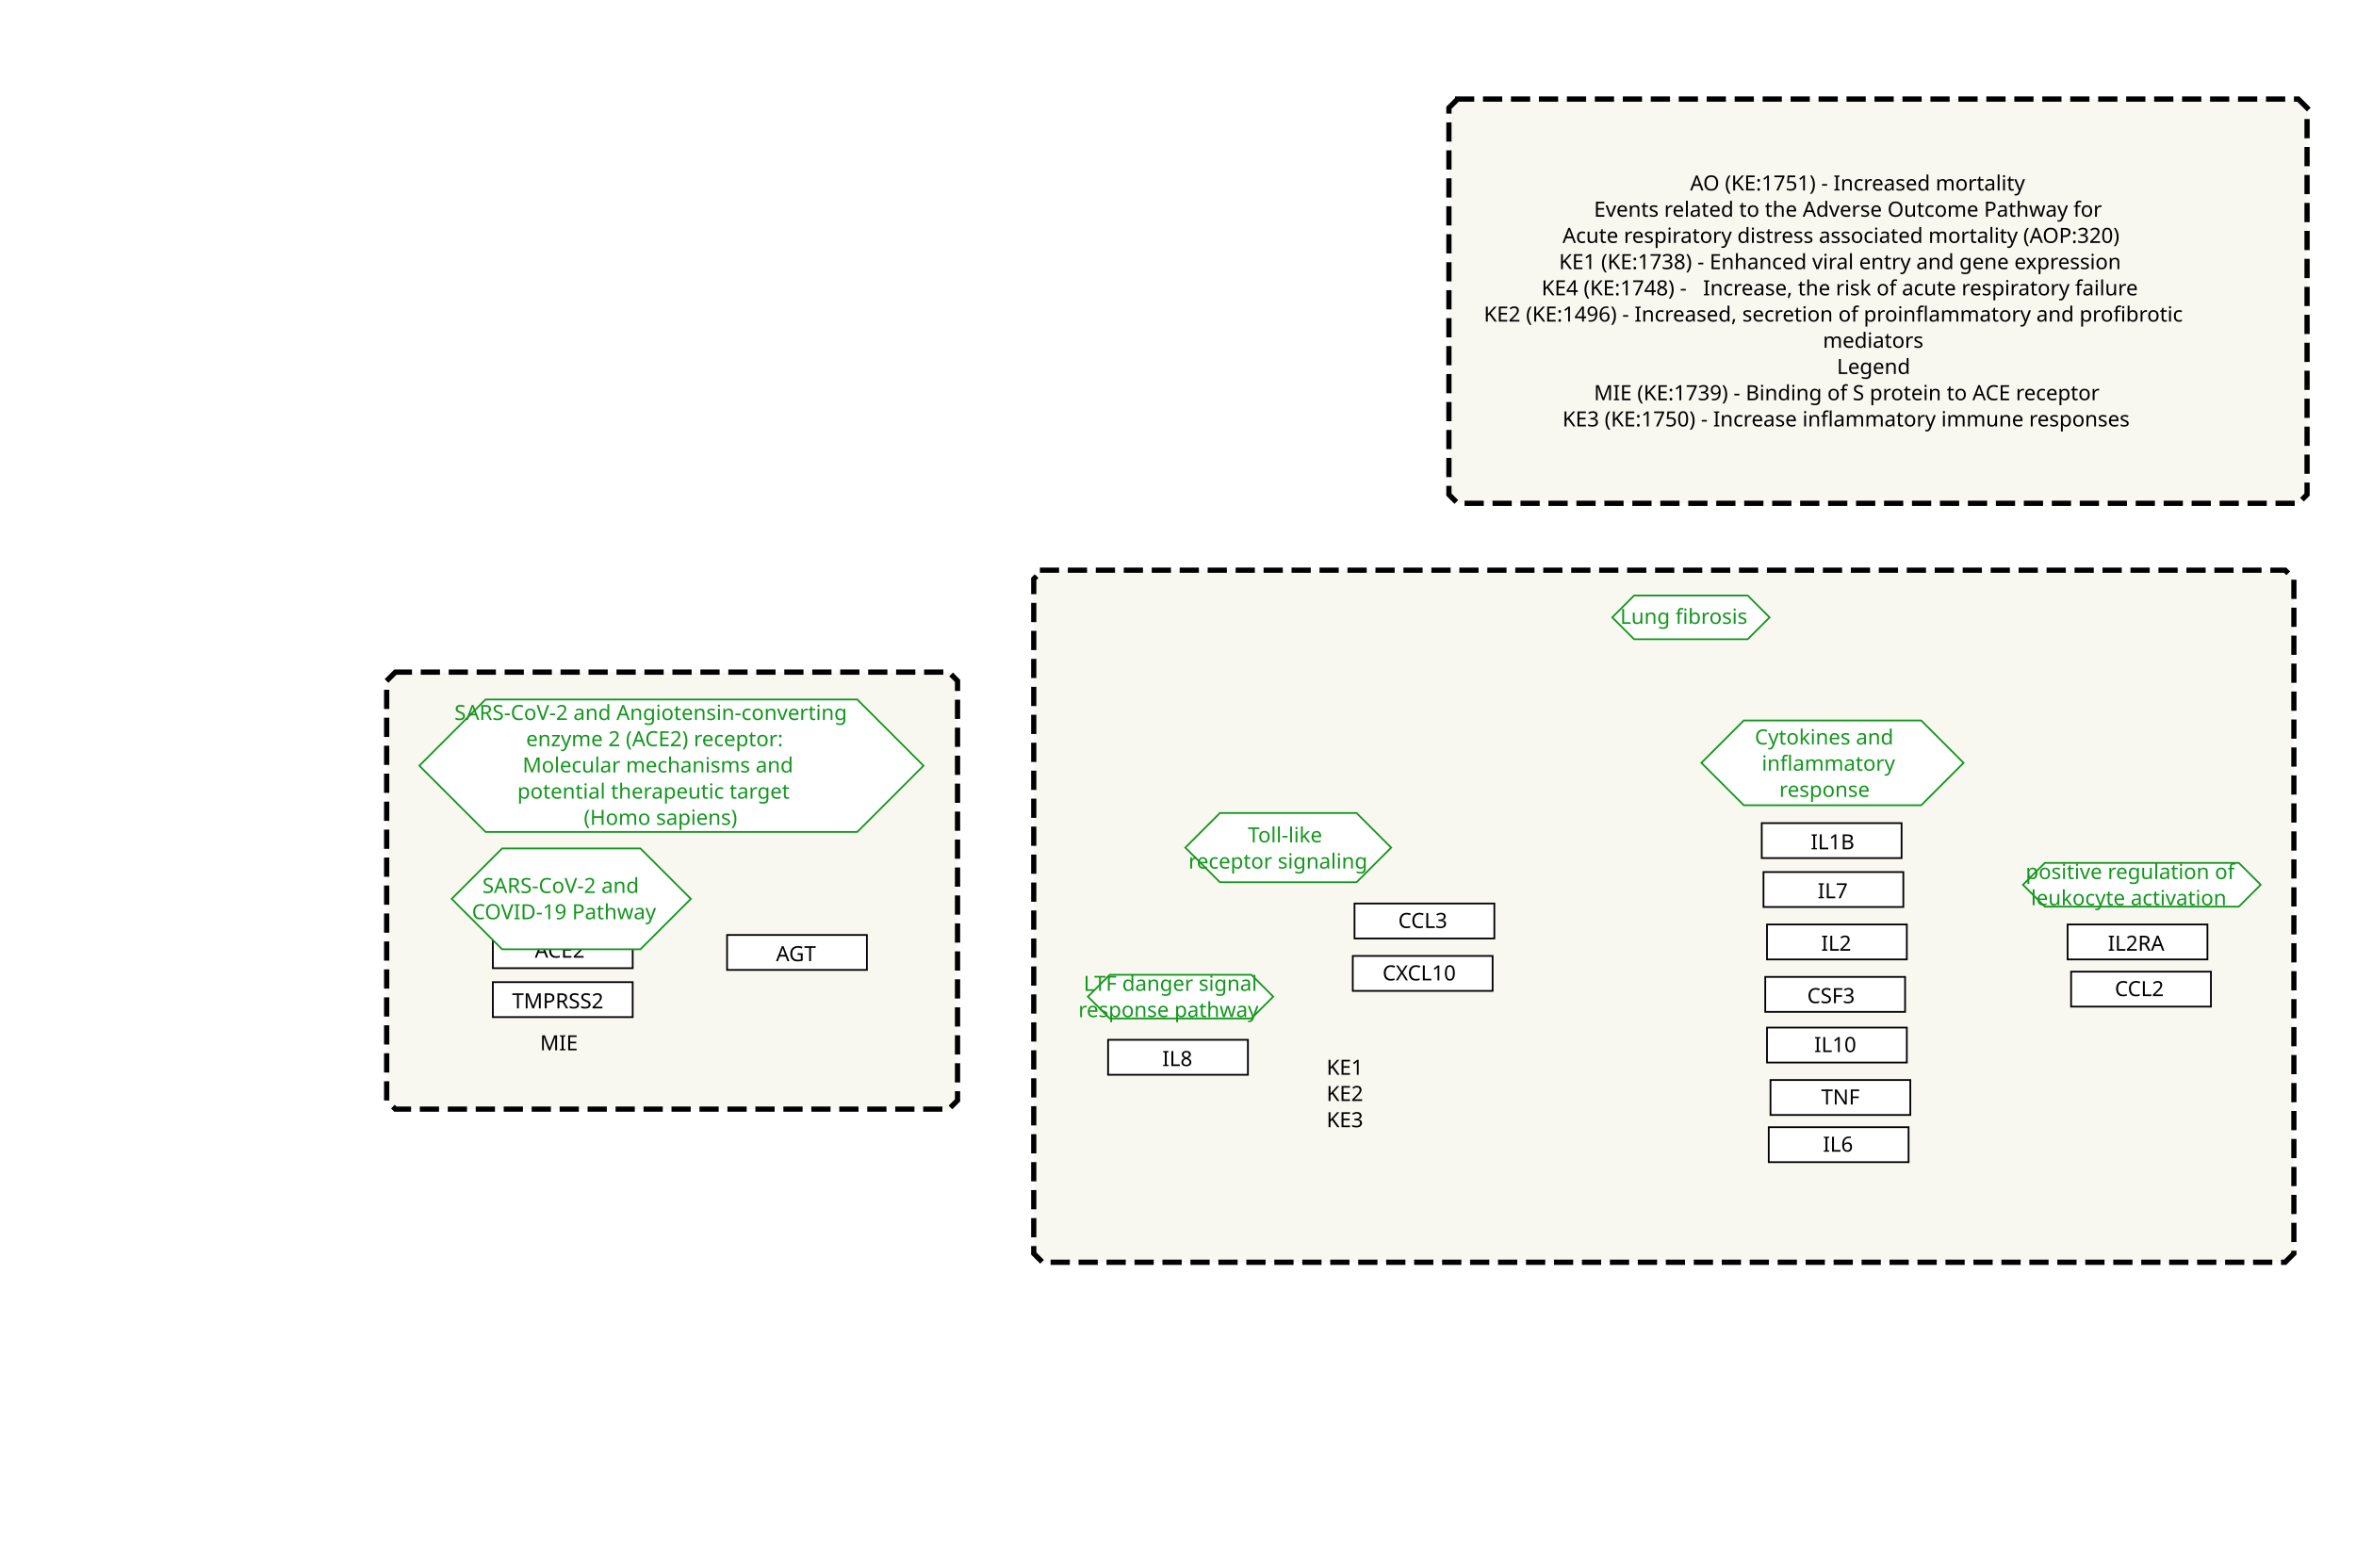
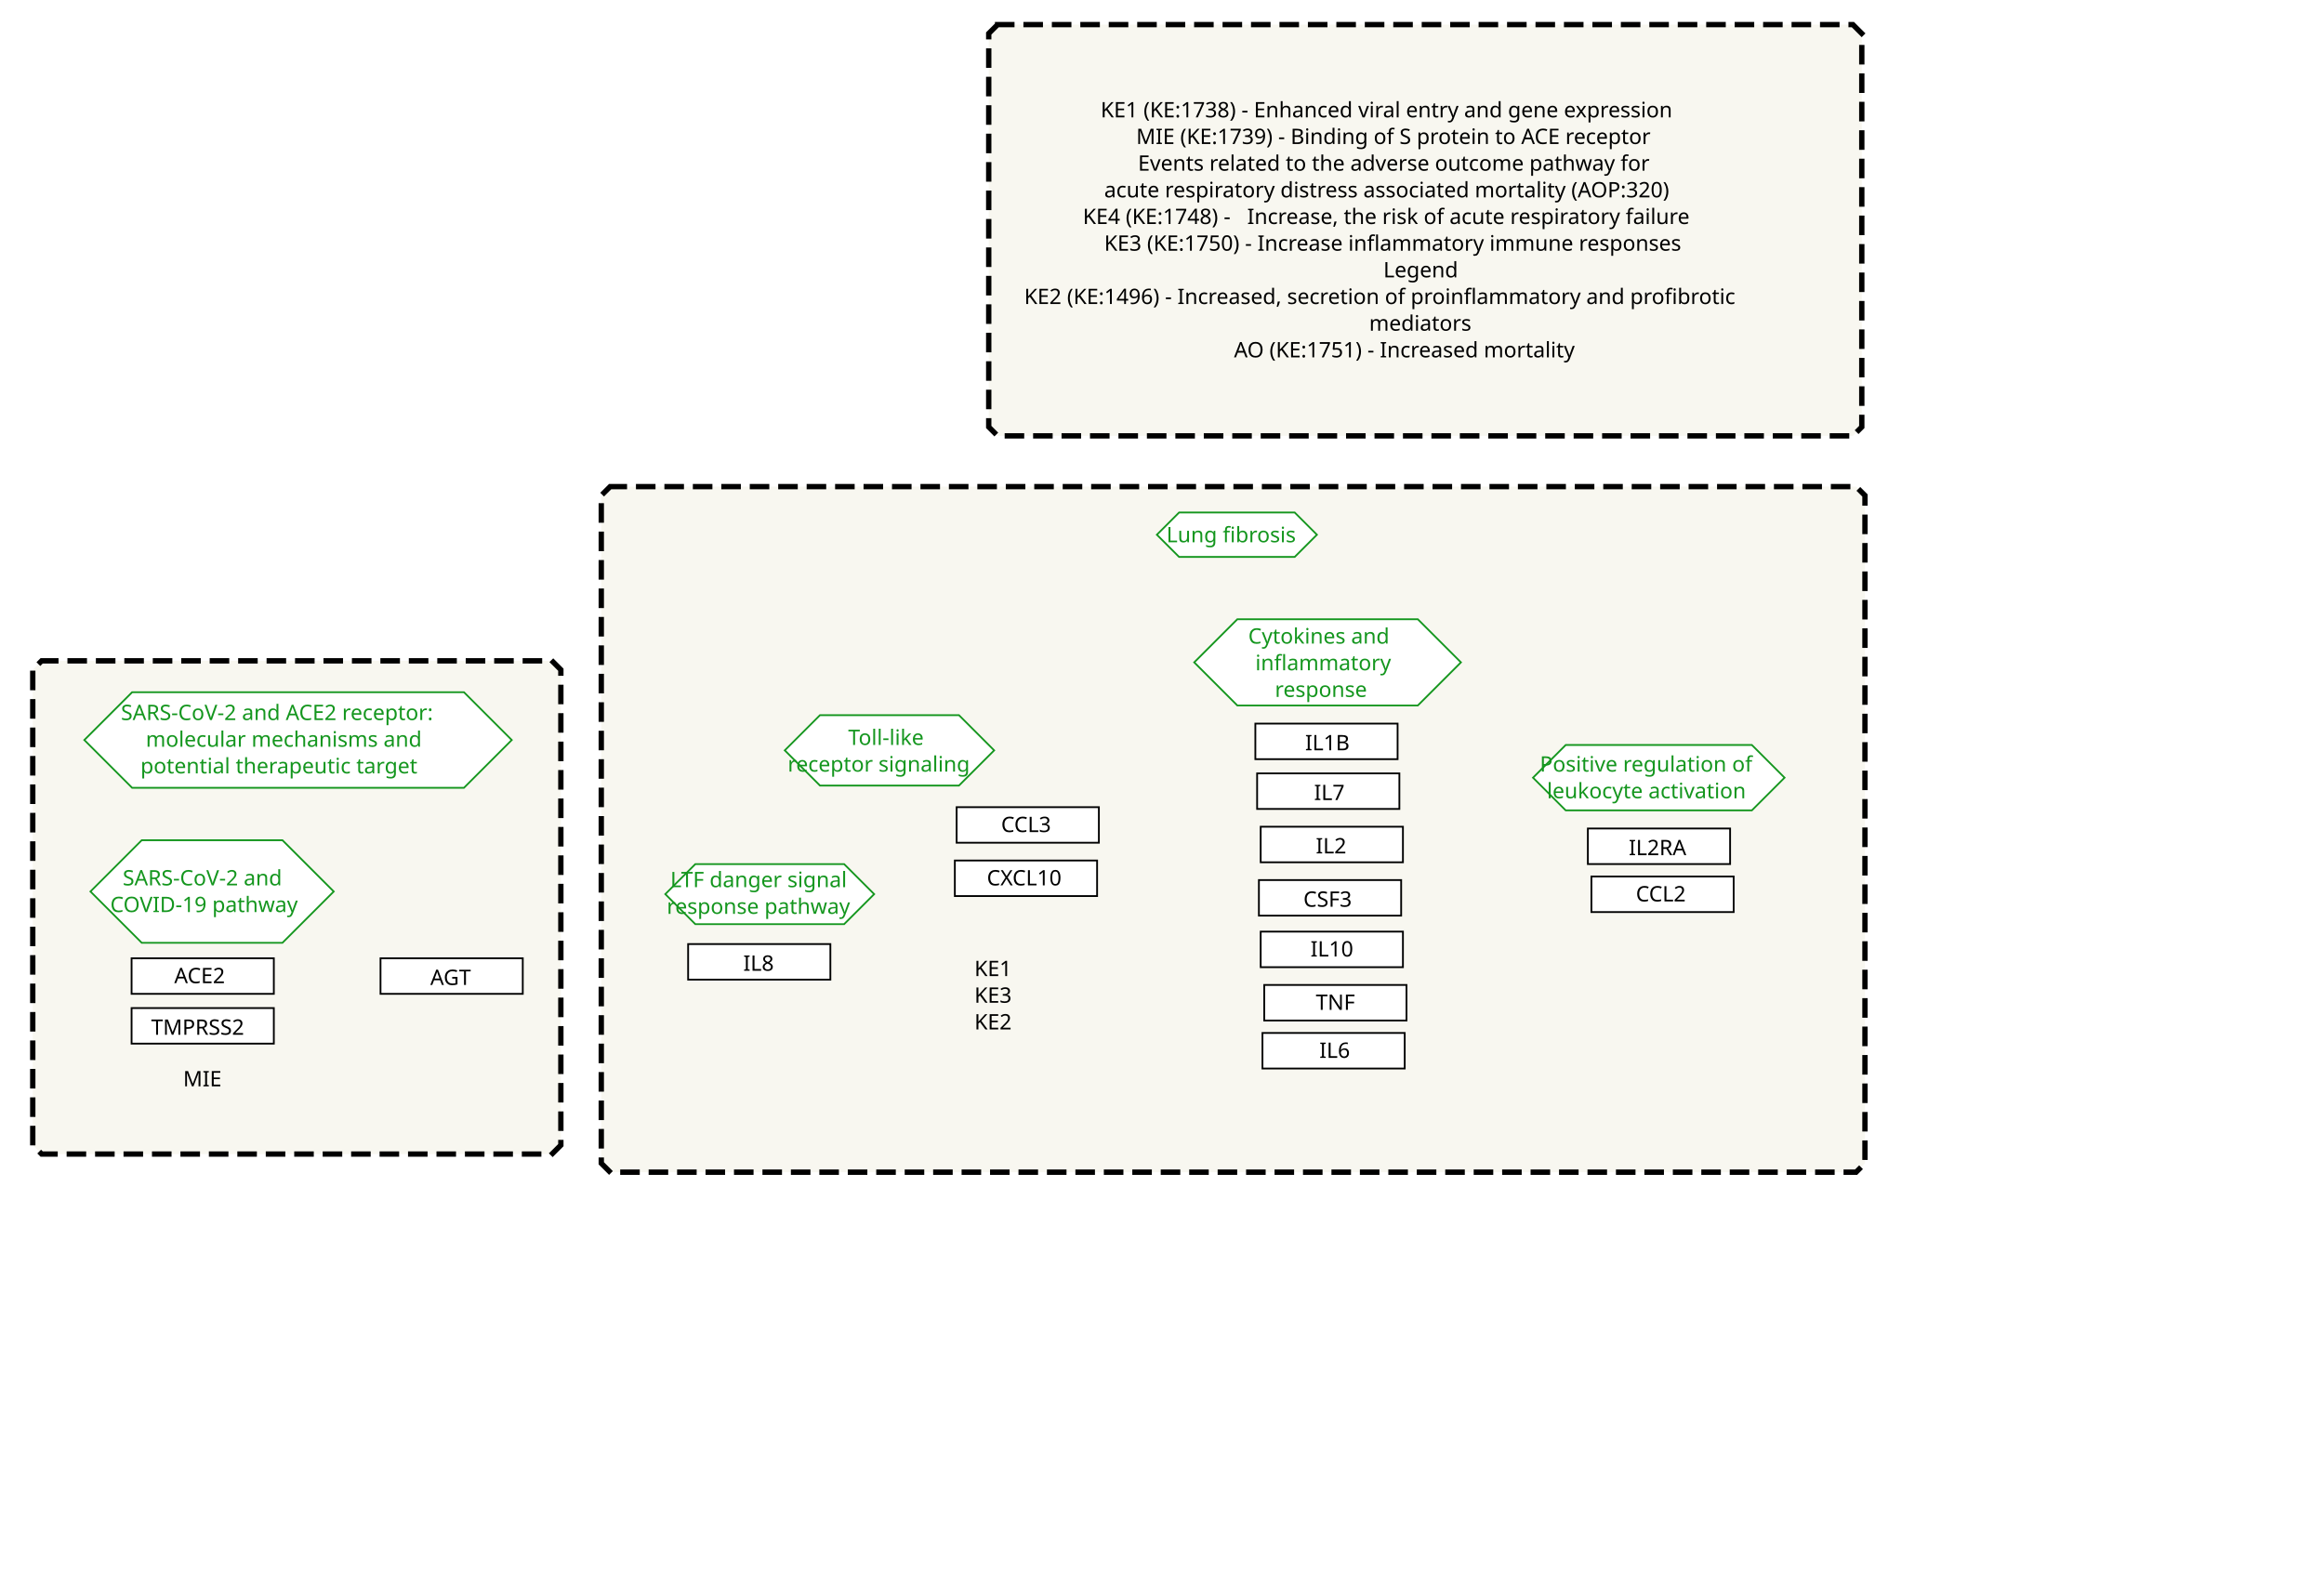
- <svg xmlns="http://www.w3.org/2000/svg" fill-opacity="1" color-rendering="auto" color-interpolation="auto" text-rendering="auto" stroke="black" stroke-linecap="square" stroke-miterlimit="10" shape-rendering="auto" stroke-opacity="1" fill="black" stroke-dasharray="none" font-weight="normal" stroke-width="1" viewBox="0 0 1348 897" font-family="'Dialog'" font-style="normal" stroke-linejoin="miter" font-size="12px" stroke-dashoffset="0" image-rendering="auto">
+ <svg xmlns="http://www.w3.org/2000/svg" fill-opacity="1" color-rendering="auto" color-interpolation="auto" text-rendering="auto" stroke="black" stroke-linecap="square" stroke-miterlimit="10" shape-rendering="auto" stroke-opacity="1" fill="black" stroke-dasharray="none" font-weight="normal" stroke-width="1" viewBox="0 0 1307 897" font-family="'Dialog'" font-style="normal" stroke-linejoin="miter" font-size="12px" stroke-dashoffset="0" image-rendering="auto">
  <defs id="genericDefs" />
  <g />
  <defs id="genericDefs" />
  <g>
    <g fill="white" text-rendering="geometricPrecision" color-interpolation="linearRGB" color-rendering="optimizeQuality" stroke="white" image-rendering="optimizeQuality">
-       <rect x="-1" width="1350" height="899" y="-1" stroke="none" />
-       <path fill="none" d="M362.041 544.364 L384.25 544.847" stroke="black" />
-       <path fill="none" d="M394.248 545.065 L416.456 545.548" stroke="black" />
-       <path fill="none" d="M402.476 550.986 L416.456 545.548 L402.726 539.508" stroke="black" />
-       <path fill="none" d="M384.25 544.847 L384.25 544.847" stroke="black" />
-       <path fill="none" d="M394.248 545.065 L394.248 545.065" stroke="black" />
-       <line y2="544.847" fill="none" x1="394.248" x2="384.25" stroke="black" y1="545.065" />
-       <path fill="none" d="M1091.105 539.765 L1132.105 539.688" stroke="black" />
-       <path fill="black" d="M1104.952 533.999 L1091.105 539.765 L1104.974 545.479 Z" stroke="none" />
-       <path fill="none" d="M1142.105 539.669 L1183.105 539.592" stroke="black" />
-       <path fill="black" d="M1169.258 545.359 L1183.105 539.592 L1169.236 533.878 Z" stroke="none" />
-       <path fill="none" d="M1132.105 539.688 L1132.105 539.688" stroke="black" />
-       <path fill="none" d="M1142.105 539.669 L1142.105 539.669" stroke="black" />
-       <rect x="1132.105" width="10" height="10" y="534.679" transform="translate(1137.105,539.6787) rotate(-0.1076) translate(-1137.105,-539.6787)" stroke="none" />
-       <rect x="1132.105" y="534.679" transform="translate(1137.105,539.6787) rotate(-0.1076) translate(-1137.105,-539.6787)" fill="none" width="10" height="10" stroke="black" />
+       <rect x="-1" width="1309" height="899" y="-1" stroke="none" />
+       <path fill="none" d="M710.581 591.189 L669.155 591.189 L669.155 541.656 L573.213 541.656" stroke="black" />
+       <path fill="black" d="M696.723 596.929 L710.581 591.189 L696.723 585.448 Z" stroke="none" />
+       <path fill="none" d="M563.213 541.656 L467.272 541.656" stroke="black" />
+       <path fill="black" d="M481.13 535.916 L467.272 541.656 L481.13 547.397 Z" stroke="none" />
+       <rect x="563.213" width="10" height="10" y="536.656" transform="translate(568.2132,541.6563) rotate(180) translate(-568.2132,-541.6563)" stroke="none" />
+       <rect x="563.213" y="536.656" transform="translate(568.2132,541.6563) rotate(180) translate(-568.2132,-541.6563)" fill="none" width="10" height="10" stroke="black" />
    </g>
    <g font-size="10px" text-rendering="geometricPrecision" image-rendering="optimizeQuality" color-rendering="optimizeQuality" font-family="sans-serif" color-interpolation="linearRGB" font-weight="bold">
-       <text x="1134" xml:space="preserve" y="543" stroke="none">?</text>
-       <path fill="none" d="M1092.426 655.16 L1137.467 655.16 L1137.467 566.256 L1156.292 566.256" />
-       <path d="M1106.284 649.42 L1092.426 655.16 L1106.284 660.901 Z" stroke="none" />
-       <path fill="none" d="M1166.292 566.256 L1185.117 566.256" />
-       <path d="M1171.258 571.997 L1185.117 566.256 L1171.258 560.516 Z" stroke="none" />
+       <text x="565" xml:space="preserve" y="545" stroke="none">?</text>
+       <path fill="none" d="M790.581 591.189 L828.155 591.189 L828.155 503.285 L856.713 503.285" />
+       <path d="M804.439 585.448 L790.581 591.189 L804.439 596.929 Z" stroke="none" />
+       <path fill="none" d="M866.713 503.285 L895.271 503.285" />
+       <path d="M881.413 509.025 L895.271 503.285 L881.413 497.544 Z" stroke="none" />
    </g>
    <g fill="white" text-rendering="geometricPrecision" color-interpolation="linearRGB" color-rendering="optimizeQuality" stroke="white" image-rendering="optimizeQuality">
-       <rect x="1156.292" width="10" height="10" y="561.256" stroke="none" />
-       <rect fill="none" x="1156.292" width="10" height="10" y="561.256" stroke="black" />
+       <rect x="856.713" width="10" height="10" y="498.285" stroke="none" />
+       <rect fill="none" x="856.713" width="10" height="10" y="498.285" stroke="black" />
    </g>
    <g font-size="10px" text-rendering="geometricPrecision" image-rendering="optimizeQuality" color-rendering="optimizeQuality" font-family="sans-serif" color-interpolation="linearRGB" font-weight="bold">
-       <text x="1158" xml:space="preserve" y="570" stroke="none">?</text>
-       <path fill="none" d="M714.117 605.628 L748.467 605.628 L748.467 557.114 L756.467 557.114" />
-       <path d="M727.975 599.888 L714.117 605.628 L727.975 611.368 Z" stroke="none" />
-       <path fill="none" d="M766.467 557.114 L774.467 557.114" />
-       <path d="M760.608 562.855 L774.467 557.114 L760.608 551.374 Z" stroke="none" />
+       <text x="858" xml:space="preserve" y="507" stroke="none">?</text>
+       <path fill="none" d="M467.272 541.656 L511.622 541.656 L511.622 494.143 L519.621 494.143" />
+       <path d="M481.13 535.916 L467.272 541.656 L481.13 547.397 Z" stroke="none" />
+       <path fill="none" d="M529.621 494.143 L537.621 494.143" />
+       <path d="M523.763 499.883 L537.621 494.143 L523.763 488.402 Z" stroke="none" />
    </g>
    <g fill="white" text-rendering="geometricPrecision" color-interpolation="linearRGB" color-rendering="optimizeQuality" stroke="white" image-rendering="optimizeQuality">
-       <rect x="756.467" width="10" height="10" y="552.114" stroke="none" />
-       <rect fill="none" x="756.467" width="10" height="10" y="552.114" stroke="black" />
+       <rect x="519.621" width="10" height="10" y="489.143" stroke="none" />
+       <rect fill="none" x="519.621" width="10" height="10" y="489.143" stroke="black" />
    </g>
    <g font-size="10px" text-rendering="geometricPrecision" image-rendering="optimizeQuality" color-rendering="optimizeQuality" font-family="sans-serif" color-interpolation="linearRGB" font-weight="bold">
-       <text x="758" xml:space="preserve" y="561" stroke="none">?</text>
-       <path fill="none" d="M714.117 605.628 L748.467 605.628 L748.467 527.202 L756.792 527.202" />
-       <path d="M727.975 599.888 L714.117 605.628 L727.975 611.368 Z" stroke="none" />
-       <path fill="none" d="M766.792 527.202 L775.117 527.202" />
-       <path d="M761.258 532.942 L775.117 527.202 L761.258 521.462 Z" stroke="none" />
+       <text x="521" xml:space="preserve" y="498" stroke="none">?</text>
+       <path fill="none" d="M467.272 541.656 L511.155 541.656 L511.155 464.23 L519.713 464.23" />
+       <path d="M481.13 535.916 L467.272 541.656 L481.13 547.397 Z" stroke="none" />
+       <path fill="none" d="M529.713 464.23 L538.271 464.23" />
+       <path d="M524.413 469.971 L538.271 464.23 L524.413 458.49 Z" stroke="none" />
    </g>
    <g fill="white" text-rendering="geometricPrecision" color-interpolation="linearRGB" color-rendering="optimizeQuality" stroke="white" image-rendering="optimizeQuality">
-       <rect x="756.792" width="10" height="10" y="522.202" stroke="none" />
-       <rect fill="none" x="756.792" width="10" height="10" y="522.202" stroke="black" />
+       <rect x="519.713" width="10" height="10" y="459.23" stroke="none" />
+       <rect fill="none" x="519.713" width="10" height="10" y="459.23" stroke="black" />
    </g>
    <g font-size="10px" text-rendering="geometricPrecision" image-rendering="optimizeQuality" color-rendering="optimizeQuality" font-family="sans-serif" color-interpolation="linearRGB" font-weight="bold">
-       <text x="758" xml:space="preserve" y="531" stroke="none">?</text>
-       <path fill="none" d="M1012.426 655.16 L934.467 655.16 L934.467 605.628 L829.292 605.628" />
-       <path d="M998.568 660.901 L1012.426 655.16 L998.568 649.42 Z" stroke="none" />
-       <path fill="none" d="M819.292 605.628 L714.117 605.628" />
-       <path d="M727.975 599.888 L714.117 605.628 L727.975 611.368 Z" stroke="none" />
+       <text x="521" xml:space="preserve" y="468" stroke="none">?</text>
+       <path fill="none" d="M789.26 475.793 L836.26 476.167" />
+       <path d="M803.163 470.163 L789.26 475.793 L803.072 481.644 Z" stroke="none" />
+       <path fill="none" d="M846.26 476.247 L893.26 476.62" />
+       <path d="M879.356 482.25 L893.26 476.62 L879.448 470.77 Z" stroke="none" />
    </g>
-     <g transform="translate(824.2916,605.6282) rotate(180) translate(-824.2916,-605.6282)" fill="white" text-rendering="geometricPrecision" color-rendering="optimizeQuality" image-rendering="optimizeQuality" color-interpolation="linearRGB" stroke="white">
-       <rect x="819.292" width="10" height="10" y="600.628" stroke="none" />
-       <rect fill="none" x="819.292" width="10" height="10" y="600.628" stroke="black" />
+     <g transform="translate(841.2599,476.2069) rotate(0.4557) translate(-841.2599,-476.2069)" fill="white" text-rendering="geometricPrecision" color-rendering="optimizeQuality" image-rendering="optimizeQuality" color-interpolation="linearRGB" stroke="white">
+       <rect x="836.26" width="10" height="10" y="471.207" stroke="none" />
+       <rect fill="none" x="836.26" width="10" height="10" y="471.207" stroke="black" />
    </g>
    <g font-size="10px" text-rendering="geometricPrecision" image-rendering="optimizeQuality" color-rendering="optimizeQuality" font-family="sans-serif" color-interpolation="linearRGB" font-weight="bold">
-       <text x="821" xml:space="preserve" y="609" stroke="none">?</text>
+       <text x="838" xml:space="preserve" y="480" stroke="none">?</text>
    </g>
    <g fill="rgb(248,247,240)" text-rendering="geometricPrecision" color-interpolation="linearRGB" color-rendering="optimizeQuality" stroke="rgb(248,247,240)" image-rendering="optimizeQuality">
-       <path d="M226.231 384.595 L542.867 384.595 L547.867 389.595 L547.867 629.654 L542.867 634.654 L226.231 634.654 L221.231 629.654 L221.231 389.595 Z" stroke="none" fill-rule="evenodd" />
+       <path d="M343.155 273.69 L1043.845 273.69 L1048.845 278.69 L1048.845 654.304 L1043.845 659.304 L343.155 659.304 L338.155 654.304 L338.155 278.69 Z" stroke="none" fill-rule="evenodd" />
    </g>
    <g text-rendering="geometricPrecision" stroke-dasharray="8,8" stroke-width="3" color-interpolation="linearRGB" color-rendering="optimizeQuality" image-rendering="optimizeQuality">
-       <path fill="none" d="M226.231 384.595 L542.867 384.595 L547.867 389.595 L547.867 629.654 L542.867 634.654 L226.231 634.654 L221.231 629.654 L221.231 389.595 Z" fill-rule="evenodd" />
-       <text x="309" y="601" font-family="sans-serif" stroke-dasharray="none" stroke="none" stroke-width="1" xml:space="preserve">MIE</text>
+       <path fill="none" d="M343.155 273.69 L1043.845 273.69 L1048.845 278.69 L1048.845 654.304 L1043.845 659.304 L343.155 659.304 L338.155 654.304 L338.155 278.69 Z" fill-rule="evenodd" />
+       <text x="548" y="549" font-family="sans-serif" stroke-dasharray="none" stroke="none" stroke-width="1" xml:space="preserve">KE1</text>
+       <text x="548" y="564" font-family="sans-serif" stroke-dasharray="none" stroke="none" stroke-width="1" xml:space="preserve">KE3</text>
+       <text x="548" y="579" font-family="sans-serif" stroke-dasharray="none" stroke="none" stroke-width="1" xml:space="preserve">KE2</text>
    </g>
-     <g fill="rgb(248,247,240)" text-rendering="geometricPrecision" color-interpolation="linearRGB" color-rendering="optimizeQuality" stroke="rgb(248,247,240)" image-rendering="optimizeQuality">
-       <path d="M596.467 326.276 L1307.467 326.276 L1312.467 331.276 L1312.467 717.276 L1307.467 722.276 L596.467 722.276 L591.467 717.276 L591.467 331.276 Z" stroke="none" fill-rule="evenodd" />
+     <g fill="white" text-rendering="geometricPrecision" color-interpolation="linearRGB" color-rendering="optimizeQuality" stroke="white" image-rendering="optimizeQuality">
+       <rect x="538" width="80" height="20" y="454" stroke="none" />
+       <rect fill="none" x="538" width="80" height="20" y="454" stroke="black" />
+       <text fill="black" x="563" xml:space="preserve" y="468" font-family="sans-serif" stroke="none">CCL3</text>
+       <path d="M862.155 437.416 L880.543 419.028 L985.233 419.028 L1003.621 437.416 L985.233 455.804 L880.543 455.804 Z" stroke="none" fill-rule="evenodd" />
+       <path fill="none" d="M862.155 437.416 L880.543 419.028 L985.233 419.028 L1003.621 437.416 L985.233 455.804 L880.543 455.804 Z" fill-rule="evenodd" stroke="rgb(20,150,30)" />
+       <text fill="rgb(20,150,30)" x="866" xml:space="preserve" y="434" font-family="sans-serif" stroke="none">Positive regulation of</text>
+       <text fill="rgb(20,150,30)" x="870" xml:space="preserve" y="449" font-family="sans-serif" stroke="none">leukocyte activation</text>
+       <path d="M441.351 422.053 L461.144 402.26 L539.314 402.26 L559.106 422.053 L539.314 441.845 L461.144 441.845 Z" stroke="none" fill-rule="evenodd" />
+       <path fill="none" d="M441.351 422.053 L461.144 402.26 L539.314 402.26 L559.106 422.053 L539.314 441.845 L461.144 441.845 Z" fill-rule="evenodd" stroke="rgb(20,150,30)" />
+       <text fill="rgb(20,150,30)" x="477" xml:space="preserve" y="419" font-family="sans-serif" stroke="none">Toll-like</text>
+       <text fill="rgb(20,150,30)" x="443" xml:space="preserve" y="434" font-family="sans-serif" stroke="none">receptor signaling</text>
+       <rect x="711" width="80" height="20" y="554" stroke="none" />
+       <rect fill="none" x="711" width="80" height="20" y="554" stroke="black" />
+       <text fill="black" x="740" xml:space="preserve" y="568" font-family="sans-serif" stroke="none">TNF</text>
+       <path d="M671.621 372.554 L695.871 348.304 L797.371 348.304 L821.621 372.554 L797.371 396.804 L695.871 396.804 Z" stroke="none" fill-rule="evenodd" />
+       <path fill="none" d="M671.621 372.554 L695.871 348.304 L797.371 348.304 L821.621 372.554 L797.371 396.804 L695.871 396.804 Z" fill-rule="evenodd" stroke="rgb(20,150,30)" />
+       <text fill="rgb(20,150,30)" x="702" xml:space="preserve" y="362" font-family="sans-serif" stroke="none">Cytokines and</text>
+       <text fill="rgb(20,150,30)" x="706" xml:space="preserve" y="377" font-family="sans-serif" stroke="none">inflammatory</text>
+       <text fill="rgb(20,150,30)" x="717" xml:space="preserve" y="392" font-family="sans-serif" stroke="none">response</text>
+       <rect x="709" width="80" height="20" y="465" stroke="none" />
+       <rect fill="none" x="709" width="80" height="20" y="465" stroke="black" />
+       <text fill="black" x="740" xml:space="preserve" y="480" font-family="sans-serif" stroke="none">IL2</text>
+       <rect x="708" width="80" height="20" y="495" stroke="none" />
+       <rect fill="none" x="708" width="80" height="20" y="495" stroke="black" />
+       <text fill="black" x="733" xml:space="preserve" y="510" font-family="sans-serif" stroke="none">CSF3</text>
+       <rect x="387" width="80" height="20" y="531" stroke="none" />
+       <rect fill="none" x="387" width="80" height="20" y="531" stroke="black" />
+       <text fill="black" x="418" xml:space="preserve" y="546" font-family="sans-serif" stroke="none">IL8</text>
+       <rect x="537" width="80" height="20" y="484" stroke="none" />
+       <rect fill="none" x="537" width="80" height="20" y="484" stroke="black" />
+       <text fill="black" x="555" xml:space="preserve" y="498" font-family="sans-serif" stroke="none">CXCL10</text>
+       <rect x="710" width="80" height="20" y="581" stroke="none" />
+       <rect fill="none" x="710" width="80" height="20" y="581" stroke="black" />
+       <text fill="black" x="742" xml:space="preserve" y="595" font-family="sans-serif" stroke="none">IL6</text>
+       <rect x="707" width="80" height="20" y="435" stroke="none" />
+       <rect fill="none" x="707" width="80" height="20" y="435" stroke="black" />
+       <text fill="black" x="739" xml:space="preserve" y="450" font-family="sans-serif" stroke="none">IL7</text>
+       <rect x="706" width="80" height="20" y="407" stroke="none" />
+       <rect fill="none" x="706" width="80" height="20" y="407" stroke="black" />
+       <text fill="black" x="734" xml:space="preserve" y="422" font-family="sans-serif" stroke="none">IL1B</text>
+       <rect x="895" width="80" height="20" y="493" stroke="none" />
+       <rect fill="none" x="895" width="80" height="20" y="493" stroke="black" />
+       <text fill="black" x="920" xml:space="preserve" y="507" font-family="sans-serif" stroke="none">CCL2</text>
+       <rect x="709" width="80" height="20" y="524" stroke="none" />
+       <rect fill="none" x="709" width="80" height="20" y="524" stroke="black" />
+       <text fill="black" x="737" xml:space="preserve" y="538" font-family="sans-serif" stroke="none">IL10</text>
+       <rect x="893" width="80" height="20" y="466" stroke="none" />
+       <rect fill="none" x="893" width="80" height="20" y="466" stroke="black" />
+       <text fill="black" x="916" xml:space="preserve" y="481" font-family="sans-serif" stroke="none">IL2RA</text>
+       <path d="M374.155 502.916 L391.043 486.028 L474.733 486.028 L491.622 502.916 L474.733 519.804 L391.043 519.804 Z" stroke="none" fill-rule="evenodd" />
+       <path fill="none" d="M374.155 502.916 L391.043 486.028 L474.733 486.028 L491.622 502.916 L474.733 519.804 L391.043 519.804 Z" fill-rule="evenodd" stroke="rgb(20,150,30)" />
+       <text fill="rgb(20,150,30)" x="377" xml:space="preserve" y="499" font-family="sans-serif" stroke="none">LTF danger signal</text>
+       <text fill="rgb(20,150,30)" x="375" xml:space="preserve" y="514" font-family="sans-serif" stroke="none">response pathway</text>
+       <path d="M650.621 300.755 L663.121 288.255 L728.121 288.255 L740.621 300.755 L728.121 313.255 L663.121 313.255 Z" stroke="none" fill-rule="evenodd" />
+       <path fill="none" d="M650.621 300.755 L663.121 288.255 L728.121 288.255 L740.621 300.755 L728.121 313.255 L663.121 313.255 Z" fill-rule="evenodd" stroke="rgb(20,150,30)" />
+       <text fill="rgb(20,150,30)" x="656" xml:space="preserve" y="305" font-family="sans-serif" stroke="none">Lung fibrosis</text>
+       <path fill="none" d="M154.464 549.463 L179.671 549.54" stroke="black" />
+       <path fill="none" d="M189.671 549.57 L214.879 549.647" stroke="black" />
+       <path fill="none" d="M201.003 555.345 L214.879 549.647 L201.038 543.864" stroke="black" />
+       <path fill="none" d="M179.671 549.54 L179.671 549.54" stroke="black" />
+       <path fill="none" d="M189.671 549.57 L189.671 549.57" stroke="black" />
+       <line y2="549.54" fill="none" x1="189.671" x2="179.671" stroke="black" y1="549.57" />
+       <path fill="rgb(248,247,240)" d="M23.422 371.693 L310.423 371.693 L315.423 376.693 L315.423 644.099 L310.423 649.099 L23.422 649.099 L18.422 644.099 L18.422 376.693 Z" fill-rule="evenodd" stroke="none" />
    </g>
    <g text-rendering="geometricPrecision" stroke-dasharray="8,8" stroke-width="3" color-interpolation="linearRGB" color-rendering="optimizeQuality" image-rendering="optimizeQuality">
-       <path fill="none" d="M596.467 326.276 L1307.467 326.276 L1312.467 331.276 L1312.467 717.276 L1307.467 722.276 L596.467 722.276 L591.467 717.276 L591.467 331.276 Z" fill-rule="evenodd" />
-       <text x="759" y="615" font-family="sans-serif" stroke-dasharray="none" stroke="none" stroke-width="1" xml:space="preserve">KE1</text>
-       <text x="759" y="630" font-family="sans-serif" stroke-dasharray="none" stroke="none" stroke-width="1" xml:space="preserve">KE2</text>
-       <text x="759" y="645" font-family="sans-serif" stroke-dasharray="none" stroke="none" stroke-width="1" xml:space="preserve">KE3</text>
+       <path fill="none" d="M23.422 371.693 L310.423 371.693 L315.423 376.693 L315.423 644.099 L310.423 649.099 L23.422 649.099 L18.422 644.099 L18.422 376.693 Z" fill-rule="evenodd" />
+       <text x="103" y="611" font-family="sans-serif" stroke-dasharray="none" stroke="none" stroke-width="1" xml:space="preserve">MIE</text>
    </g>
    <g fill="white" text-rendering="geometricPrecision" color-interpolation="linearRGB" color-rendering="optimizeQuality" stroke="white" image-rendering="optimizeQuality">
-       <path d="M239.941 438.153 L277.841 400.252 L490.48 400.252 L528.381 438.153 L490.48 476.053 L277.841 476.053 Z" stroke="none" fill-rule="evenodd" />
-       <path fill="none" d="M239.941 438.153 L277.841 400.252 L490.48 400.252 L528.381 438.153 L490.48 476.053 L277.841 476.053 Z" fill-rule="evenodd" stroke="rgb(20,150,30)" />
-       <text fill="rgb(20,150,30)" x="260" xml:space="preserve" y="412" font-family="sans-serif" stroke="none">SARS-CoV-2 and Angiotensin-converting</text>
-       <text fill="rgb(20,150,30)" x="301" xml:space="preserve" y="427" font-family="sans-serif" stroke="none">enzyme 2 (ACE2) receptor:</text>
-       <text fill="rgb(20,150,30)" x="299" xml:space="preserve" y="442" font-family="sans-serif" stroke="none">Molecular mechanisms and</text>
-       <text fill="rgb(20,150,30)" x="296" xml:space="preserve" y="457" font-family="sans-serif" stroke="none">potential therapeutic target</text>
-       <text fill="rgb(20,150,30)" x="334" xml:space="preserve" y="472" font-family="sans-serif" stroke="none">(Homo sapiens)</text>
-       <rect x="774" width="80" height="20" y="547" stroke="none" />
-       <rect fill="none" x="774" width="80" height="20" y="547" stroke="black" />
-       <text fill="black" x="791" xml:space="preserve" y="561" font-family="sans-serif" stroke="none">CXCL10</text>
-       <rect x="1013" width="80" height="20" y="618" stroke="none" />
-       <rect fill="none" x="1013" width="80" height="20" y="618" stroke="black" />
-       <text fill="black" x="1042" xml:space="preserve" y="632" font-family="sans-serif" stroke="none">TNF</text>
-       <rect x="1011" width="80" height="20" y="529" stroke="none" />
-       <rect fill="none" x="1011" width="80" height="20" y="529" stroke="black" />
-       <text fill="black" x="1042" xml:space="preserve" y="544" font-family="sans-serif" stroke="none">IL2</text>
-       <rect x="1009" width="80" height="20" y="499" stroke="none" />
-       <rect fill="none" x="1009" width="80" height="20" y="499" stroke="black" />
-       <text fill="black" x="1040" xml:space="preserve" y="514" font-family="sans-serif" stroke="none">IL7</text>
-       <rect x="282" width="80" height="20" y="534" stroke="none" />
-       <rect fill="none" x="282" width="80" height="20" y="534" stroke="black" />
-       <text fill="black" x="306" xml:space="preserve" y="548" font-family="sans-serif" stroke="none">ACE2</text>
-       <rect x="1010" width="80" height="20" y="559" stroke="none" />
-       <rect fill="none" x="1010" width="80" height="20" y="559" stroke="black" />
-       <text fill="black" x="1034" xml:space="preserve" y="574" font-family="sans-serif" stroke="none">CSF3</text>
-       <path d="M973.467 436.526 L997.717 412.276 L1099.217 412.276 L1123.467 436.526 L1099.217 460.776 L997.717 460.776 Z" stroke="none" fill-rule="evenodd" />
-       <path fill="none" d="M973.467 436.526 L997.717 412.276 L1099.217 412.276 L1123.467 436.526 L1099.217 460.776 L997.717 460.776 Z" fill-rule="evenodd" stroke="rgb(20,150,30)" />
-       <text fill="rgb(20,150,30)" x="1004" xml:space="preserve" y="426" font-family="sans-serif" stroke="none">Cytokines and</text>
-       <text fill="rgb(20,150,30)" x="1008" xml:space="preserve" y="441" font-family="sans-serif" stroke="none">inflammatory</text>
-       <text fill="rgb(20,150,30)" x="1018" xml:space="preserve" y="456" font-family="sans-serif" stroke="none">response</text>
-       <rect x="282" width="80" height="20" y="562" stroke="none" />
-       <rect fill="none" x="282" width="80" height="20" y="562" stroke="black" />
-       <text fill="black" x="293" xml:space="preserve" y="577" font-family="sans-serif" stroke="none">TMPRSS2</text>
-       <rect x="634" width="80" height="20" y="595" stroke="none" />
-       <rect fill="none" x="634" width="80" height="20" y="595" stroke="black" />
-       <text fill="black" x="665" xml:space="preserve" y="610" font-family="sans-serif" stroke="none">IL8</text>
-       <rect x="416" width="80" height="20" y="535" stroke="none" />
-       <rect fill="none" x="416" width="80" height="20" y="535" stroke="black" />
-       <text fill="black" x="444" xml:space="preserve" y="550" font-family="sans-serif" stroke="none">AGT</text>
-       <rect x="1185" width="80" height="20" y="556" stroke="none" />
-       <rect fill="none" x="1185" width="80" height="20" y="556" stroke="black" />
-       <text fill="black" x="1210" xml:space="preserve" y="570" font-family="sans-serif" stroke="none">CCL2</text>
-       <rect x="1008" width="80" height="20" y="471" stroke="none" />
-       <rect fill="none" x="1008" width="80" height="20" y="471" stroke="black" />
-       <text fill="black" x="1036" xml:space="preserve" y="486" font-family="sans-serif" stroke="none">IL1B</text>
-       <rect x="1011" width="80" height="20" y="588" stroke="none" />
-       <rect fill="none" x="1011" width="80" height="20" y="588" stroke="black" />
-       <text fill="black" x="1038" xml:space="preserve" y="602" font-family="sans-serif" stroke="none">IL10</text>
-       <rect x="775" width="80" height="20" y="517" stroke="none" />
-       <rect fill="none" x="775" width="80" height="20" y="517" stroke="black" />
-       <text fill="black" x="800" xml:space="preserve" y="531" font-family="sans-serif" stroke="none">CCL3</text>
-       <path d="M258.448 514.342 L287.297 485.493 L366.42 485.493 L395.269 514.342 L366.42 543.19 L287.297 543.19 Z" stroke="none" fill-rule="evenodd" />
-       <path fill="none" d="M258.448 514.342 L287.297 485.493 L366.42 485.493 L395.269 514.342 L366.42 543.19 L287.297 543.19 Z" fill-rule="evenodd" stroke="rgb(20,150,30)" />
-       <text fill="rgb(20,150,30)" x="276" xml:space="preserve" y="511" font-family="sans-serif" stroke="none">SARS-CoV-2 and</text>
-       <text fill="rgb(20,150,30)" x="270" xml:space="preserve" y="526" font-family="sans-serif" stroke="none">COVID-19 Pathway</text>
-       <path d="M1157.467 506.276 L1169.967 493.776 L1280.967 493.776 L1293.467 506.276 L1280.967 518.776 L1169.967 518.776 Z" stroke="none" fill-rule="evenodd" />
-       <path fill="none" d="M1157.467 506.276 L1169.967 493.776 L1280.967 493.776 L1293.467 506.276 L1280.967 518.776 L1169.967 518.776 Z" fill-rule="evenodd" stroke="rgb(20,150,30)" />
-       <text fill="rgb(20,150,30)" x="1159" xml:space="preserve" y="503" font-family="sans-serif" stroke="none">positive regulation of</text>
-       <text fill="rgb(20,150,30)" x="1162" xml:space="preserve" y="518" font-family="sans-serif" stroke="none">leukocyte activation</text>
-       <rect x="1012" width="80" height="20" y="645" stroke="none" />
-       <rect fill="none" x="1012" width="80" height="20" y="645" stroke="black" />
-       <text fill="black" x="1043" xml:space="preserve" y="659" font-family="sans-serif" stroke="none">IL6</text>
-       <path d="M622.467 570.276 L634.967 557.776 L715.967 557.776 L728.467 570.276 L715.967 582.776 L634.967 582.776 Z" stroke="none" fill-rule="evenodd" />
-       <path fill="none" d="M622.467 570.276 L634.967 557.776 L715.967 557.776 L728.467 570.276 L715.967 582.776 L634.967 582.776 Z" fill-rule="evenodd" stroke="rgb(20,150,30)" />
-       <text fill="rgb(20,150,30)" x="620" xml:space="preserve" y="567" font-family="sans-serif" stroke="none">LTF danger signal</text>
-       <text fill="rgb(20,150,30)" x="617" xml:space="preserve" y="582" font-family="sans-serif" stroke="none">response pathway</text>
-       <path d="M922.467 353.276 L934.967 340.776 L999.967 340.776 L1012.467 353.276 L999.967 365.776 L934.967 365.776 Z" stroke="none" fill-rule="evenodd" />
-       <path fill="none" d="M922.467 353.276 L934.967 340.776 L999.967 340.776 L1012.467 353.276 L999.967 365.776 L934.967 365.776 Z" fill-rule="evenodd" stroke="rgb(20,150,30)" />
-       <text fill="rgb(20,150,30)" x="927" xml:space="preserve" y="357" font-family="sans-serif" stroke="none">Lung fibrosis</text>
-       <rect x="1183" width="80" height="20" y="529" stroke="none" />
-       <rect fill="none" x="1183" width="80" height="20" y="529" stroke="black" />
-       <text fill="black" x="1206" xml:space="preserve" y="544" font-family="sans-serif" stroke="none">IL2RA</text>
-       <path d="M678.196 485.024 L697.989 465.232 L776.159 465.232 L795.952 485.024 L776.159 504.817 L697.989 504.817 Z" stroke="none" fill-rule="evenodd" />
-       <path fill="none" d="M678.196 485.024 L697.989 465.232 L776.159 465.232 L795.952 485.024 L776.159 504.817 L697.989 504.817 Z" fill-rule="evenodd" stroke="rgb(20,150,30)" />
-       <text fill="rgb(20,150,30)" x="714" xml:space="preserve" y="482" font-family="sans-serif" stroke="none">Toll-like</text>
-       <text fill="rgb(20,150,30)" x="680" xml:space="preserve" y="497" font-family="sans-serif" stroke="none">receptor signaling</text>
-       <path fill="rgb(248,247,240)" d="M834 56.689 L1315 56.689 L1320 61.689 L1320 283 L1315 288 L834 288 L829 283 L829 61.689 Z" fill-rule="evenodd" stroke="none" />
+       <path d="M47.422 416.225 L74.296 389.351 L260.929 389.351 L287.803 416.225 L260.929 443.099 L74.296 443.099 Z" stroke="none" fill-rule="evenodd" />
+       <path fill="none" d="M47.422 416.225 L74.296 389.351 L260.929 389.351 L287.803 416.225 L260.929 443.099 L74.296 443.099 Z" fill-rule="evenodd" stroke="rgb(20,150,30)" />
+       <text fill="rgb(20,150,30)" x="68" xml:space="preserve" y="405" font-family="sans-serif" stroke="none">SARS-CoV-2 and ACE2 receptor:</text>
+       <text fill="rgb(20,150,30)" x="82" xml:space="preserve" y="420" font-family="sans-serif" stroke="none">molecular mechanisms and</text>
+       <text fill="rgb(20,150,30)" x="79" xml:space="preserve" y="435" font-family="sans-serif" stroke="none">potential therapeutic target</text>
+       <rect x="214" width="80" height="20" y="539" stroke="none" />
+       <rect fill="none" x="214" width="80" height="20" y="539" stroke="black" />
+       <text fill="black" x="242" xml:space="preserve" y="554" font-family="sans-serif" stroke="none">AGT</text>
+       <rect x="74" width="80" height="20" y="539" stroke="none" />
+       <rect fill="none" x="74" width="80" height="20" y="539" stroke="black" />
+       <text fill="black" x="98" xml:space="preserve" y="553" font-family="sans-serif" stroke="none">ACE2</text>
+       <path d="M50.87 501.44 L79.719 472.591 L158.843 472.591 L187.692 501.44 L158.843 530.289 L79.719 530.289 Z" stroke="none" fill-rule="evenodd" />
+       <path fill="none" d="M50.87 501.44 L79.719 472.591 L158.843 472.591 L187.692 501.44 L158.843 530.289 L79.719 530.289 Z" fill-rule="evenodd" stroke="rgb(20,150,30)" />
+       <text fill="rgb(20,150,30)" x="69" xml:space="preserve" y="498" font-family="sans-serif" stroke="none">SARS-CoV-2 and</text>
+       <text fill="rgb(20,150,30)" x="62" xml:space="preserve" y="513" font-family="sans-serif" stroke="none">COVID-19 pathway</text>
+       <rect x="74" width="80" height="20" y="567" stroke="none" />
+       <rect fill="none" x="74" width="80" height="20" y="567" stroke="black" />
+       <text fill="black" x="85" xml:space="preserve" y="582" font-family="sans-serif" stroke="none">TMPRSS2</text>
+       <path fill="rgb(248,247,240)" d="M561.056 13.844 L1042.056 13.844 L1047.056 18.844 L1047.056 240.155 L1042.056 245.155 L561.056 245.155 L556.056 240.155 L556.056 18.844 Z" fill-rule="evenodd" stroke="none" />
    </g>
    <g text-rendering="geometricPrecision" stroke-dasharray="8,8" stroke-width="3" color-interpolation="linearRGB" color-rendering="optimizeQuality" image-rendering="optimizeQuality">
-       <path fill="none" d="M834 56.689 L1315 56.689 L1320 61.689 L1320 283 L1315 288 L834 288 L829 283 L829 61.689 Z" fill-rule="evenodd" />
-       <text x="967" y="109" font-family="sans-serif" stroke-dasharray="none" stroke="none" stroke-width="1" xml:space="preserve">AO (KE:1751) - Increased mortality</text>
-       <text x="912" y="124" font-family="sans-serif" stroke-dasharray="none" stroke="none" stroke-width="1" xml:space="preserve">Events related to the Adverse Outcome Pathway for</text>
-       <text x="894" y="139" font-family="sans-serif" stroke-dasharray="none" stroke="none" stroke-width="1" xml:space="preserve">Acute respiratory distress associated mortality (AOP:320)</text>
-       <text x="892" y="154" font-family="sans-serif" stroke-dasharray="none" stroke="none" stroke-width="1" xml:space="preserve">KE1 (KE:1738) - Enhanced viral entry and gene expression</text>
-       <text x="882" y="169" font-family="sans-serif" stroke-dasharray="none" stroke="none" stroke-width="1" xml:space="preserve">KE4 (KE:1748) -  	Increase, the risk of acute respiratory failure</text>
-       <text x="849" y="184" font-family="sans-serif" stroke-dasharray="none" stroke="none" stroke-width="1" xml:space="preserve">KE2 (KE:1496) - Increased, secretion of proinflammatory and profibrotic </text>
-       <text x="1043" y="199" font-family="sans-serif" stroke-dasharray="none" stroke="none" stroke-width="1" xml:space="preserve">mediators</text>
-       <text x="1051" y="214" font-family="sans-serif" stroke-dasharray="none" stroke="none" stroke-width="1" xml:space="preserve">Legend</text>
-       <text x="912" y="229" font-family="sans-serif" stroke-dasharray="none" stroke="none" stroke-width="1" xml:space="preserve">MIE (KE:1739) - Binding of S protein to ACE receptor</text>
-       <text x="894" y="244" font-family="sans-serif" stroke-dasharray="none" stroke="none" stroke-width="1" xml:space="preserve">KE3 (KE:1750) - Increase inflammatory immune responses</text>
+       <path fill="none" d="M561.056 13.844 L1042.056 13.844 L1047.056 18.844 L1047.056 240.155 L1042.056 245.155 L561.056 245.155 L556.056 240.155 L556.056 18.844 Z" fill-rule="evenodd" />
+       <text x="619" y="66" font-family="sans-serif" stroke-dasharray="none" stroke="none" stroke-width="1" xml:space="preserve">KE1 (KE:1738) - Enhanced viral entry and gene expression</text>
+       <text x="639" y="81" font-family="sans-serif" stroke-dasharray="none" stroke="none" stroke-width="1" xml:space="preserve">MIE (KE:1739) - Binding of S protein to ACE receptor</text>
+       <text x="640" y="96" font-family="sans-serif" stroke-dasharray="none" stroke="none" stroke-width="1" xml:space="preserve">Events related to the adverse outcome pathway for</text>
+       <text x="621" y="111" font-family="sans-serif" stroke-dasharray="none" stroke="none" stroke-width="1" xml:space="preserve">acute respiratory distress associated mortality (AOP:320)</text>
+       <text x="609" y="126" font-family="sans-serif" stroke-dasharray="none" stroke="none" stroke-width="1" xml:space="preserve">KE4 (KE:1748) -  	Increase, the risk of acute respiratory failure</text>
+       <text x="621" y="141" font-family="sans-serif" stroke-dasharray="none" stroke="none" stroke-width="1" xml:space="preserve">KE3 (KE:1750) - Increase inflammatory immune responses</text>
+       <text x="778" y="156" font-family="sans-serif" stroke-dasharray="none" stroke="none" stroke-width="1" xml:space="preserve">Legend</text>
+       <text x="576" y="171" font-family="sans-serif" stroke-dasharray="none" stroke="none" stroke-width="1" xml:space="preserve">KE2 (KE:1496) - Increased, secretion of proinflammatory and profibrotic </text>
+       <text x="770" y="186" font-family="sans-serif" stroke-dasharray="none" stroke="none" stroke-width="1" xml:space="preserve">mediators</text>
+       <text x="694" y="201" font-family="sans-serif" stroke-dasharray="none" stroke="none" stroke-width="1" xml:space="preserve">AO (KE:1751) - Increased mortality</text>
    </g>
  </g>
</svg>
